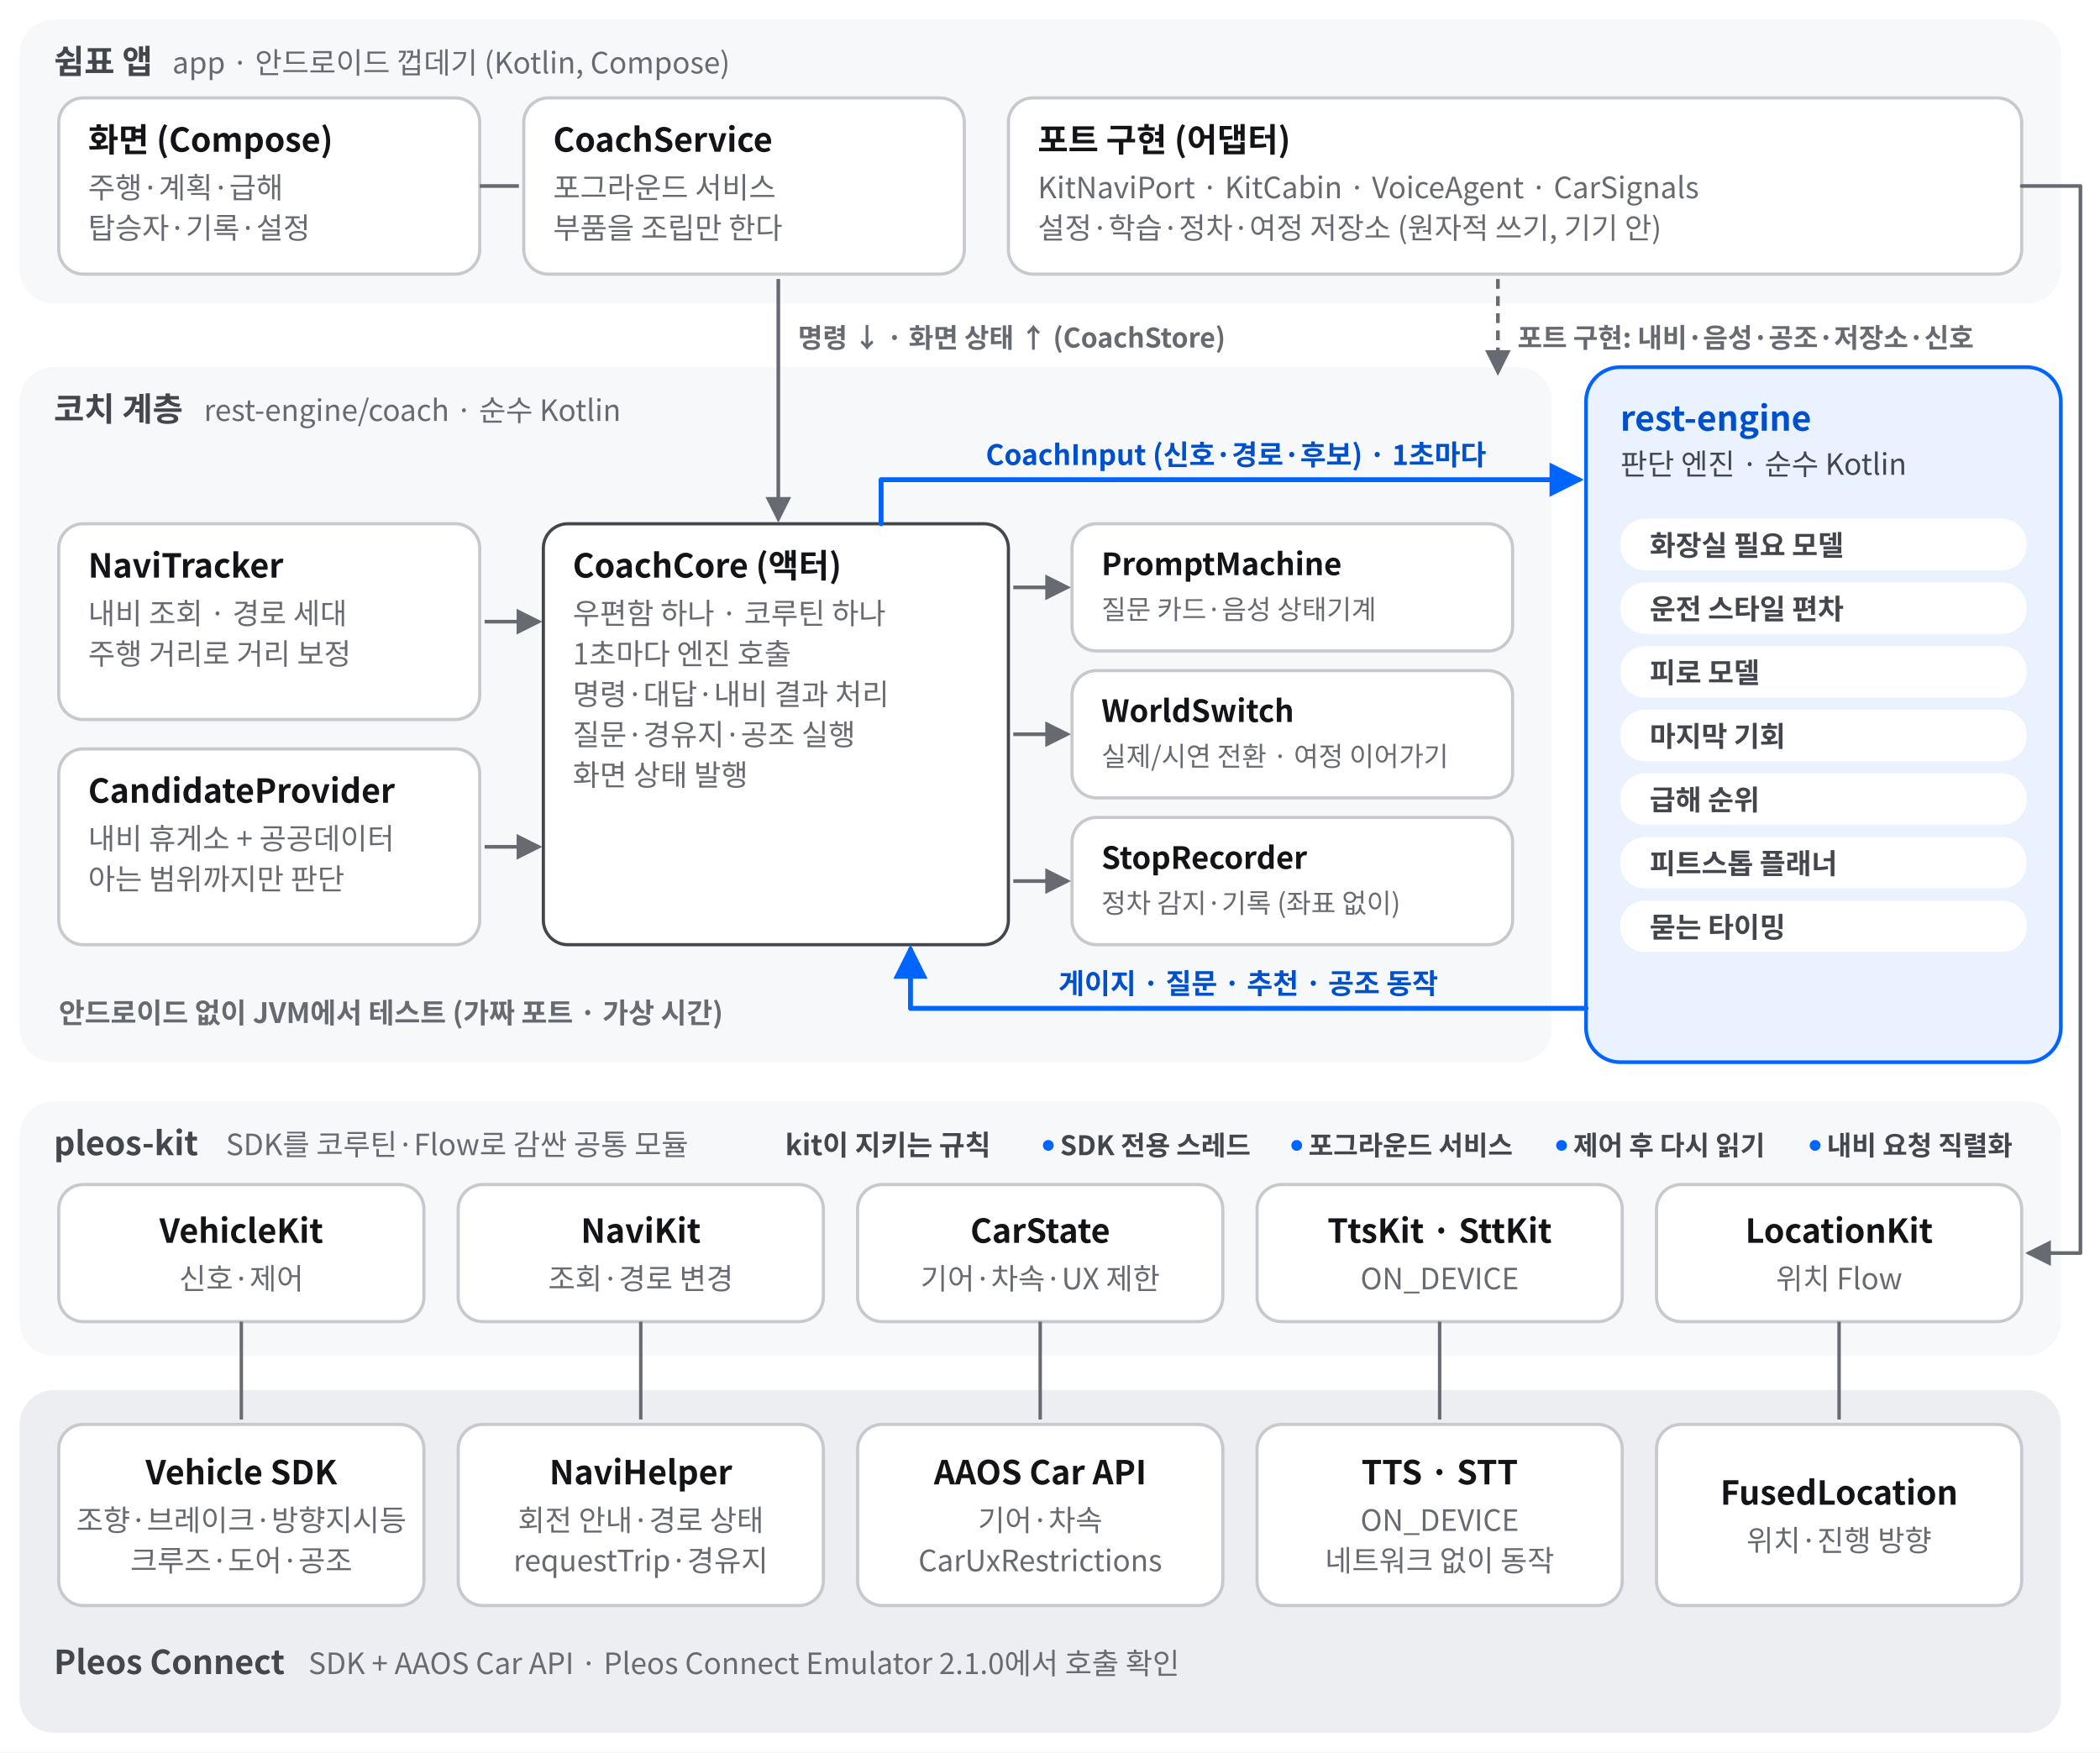
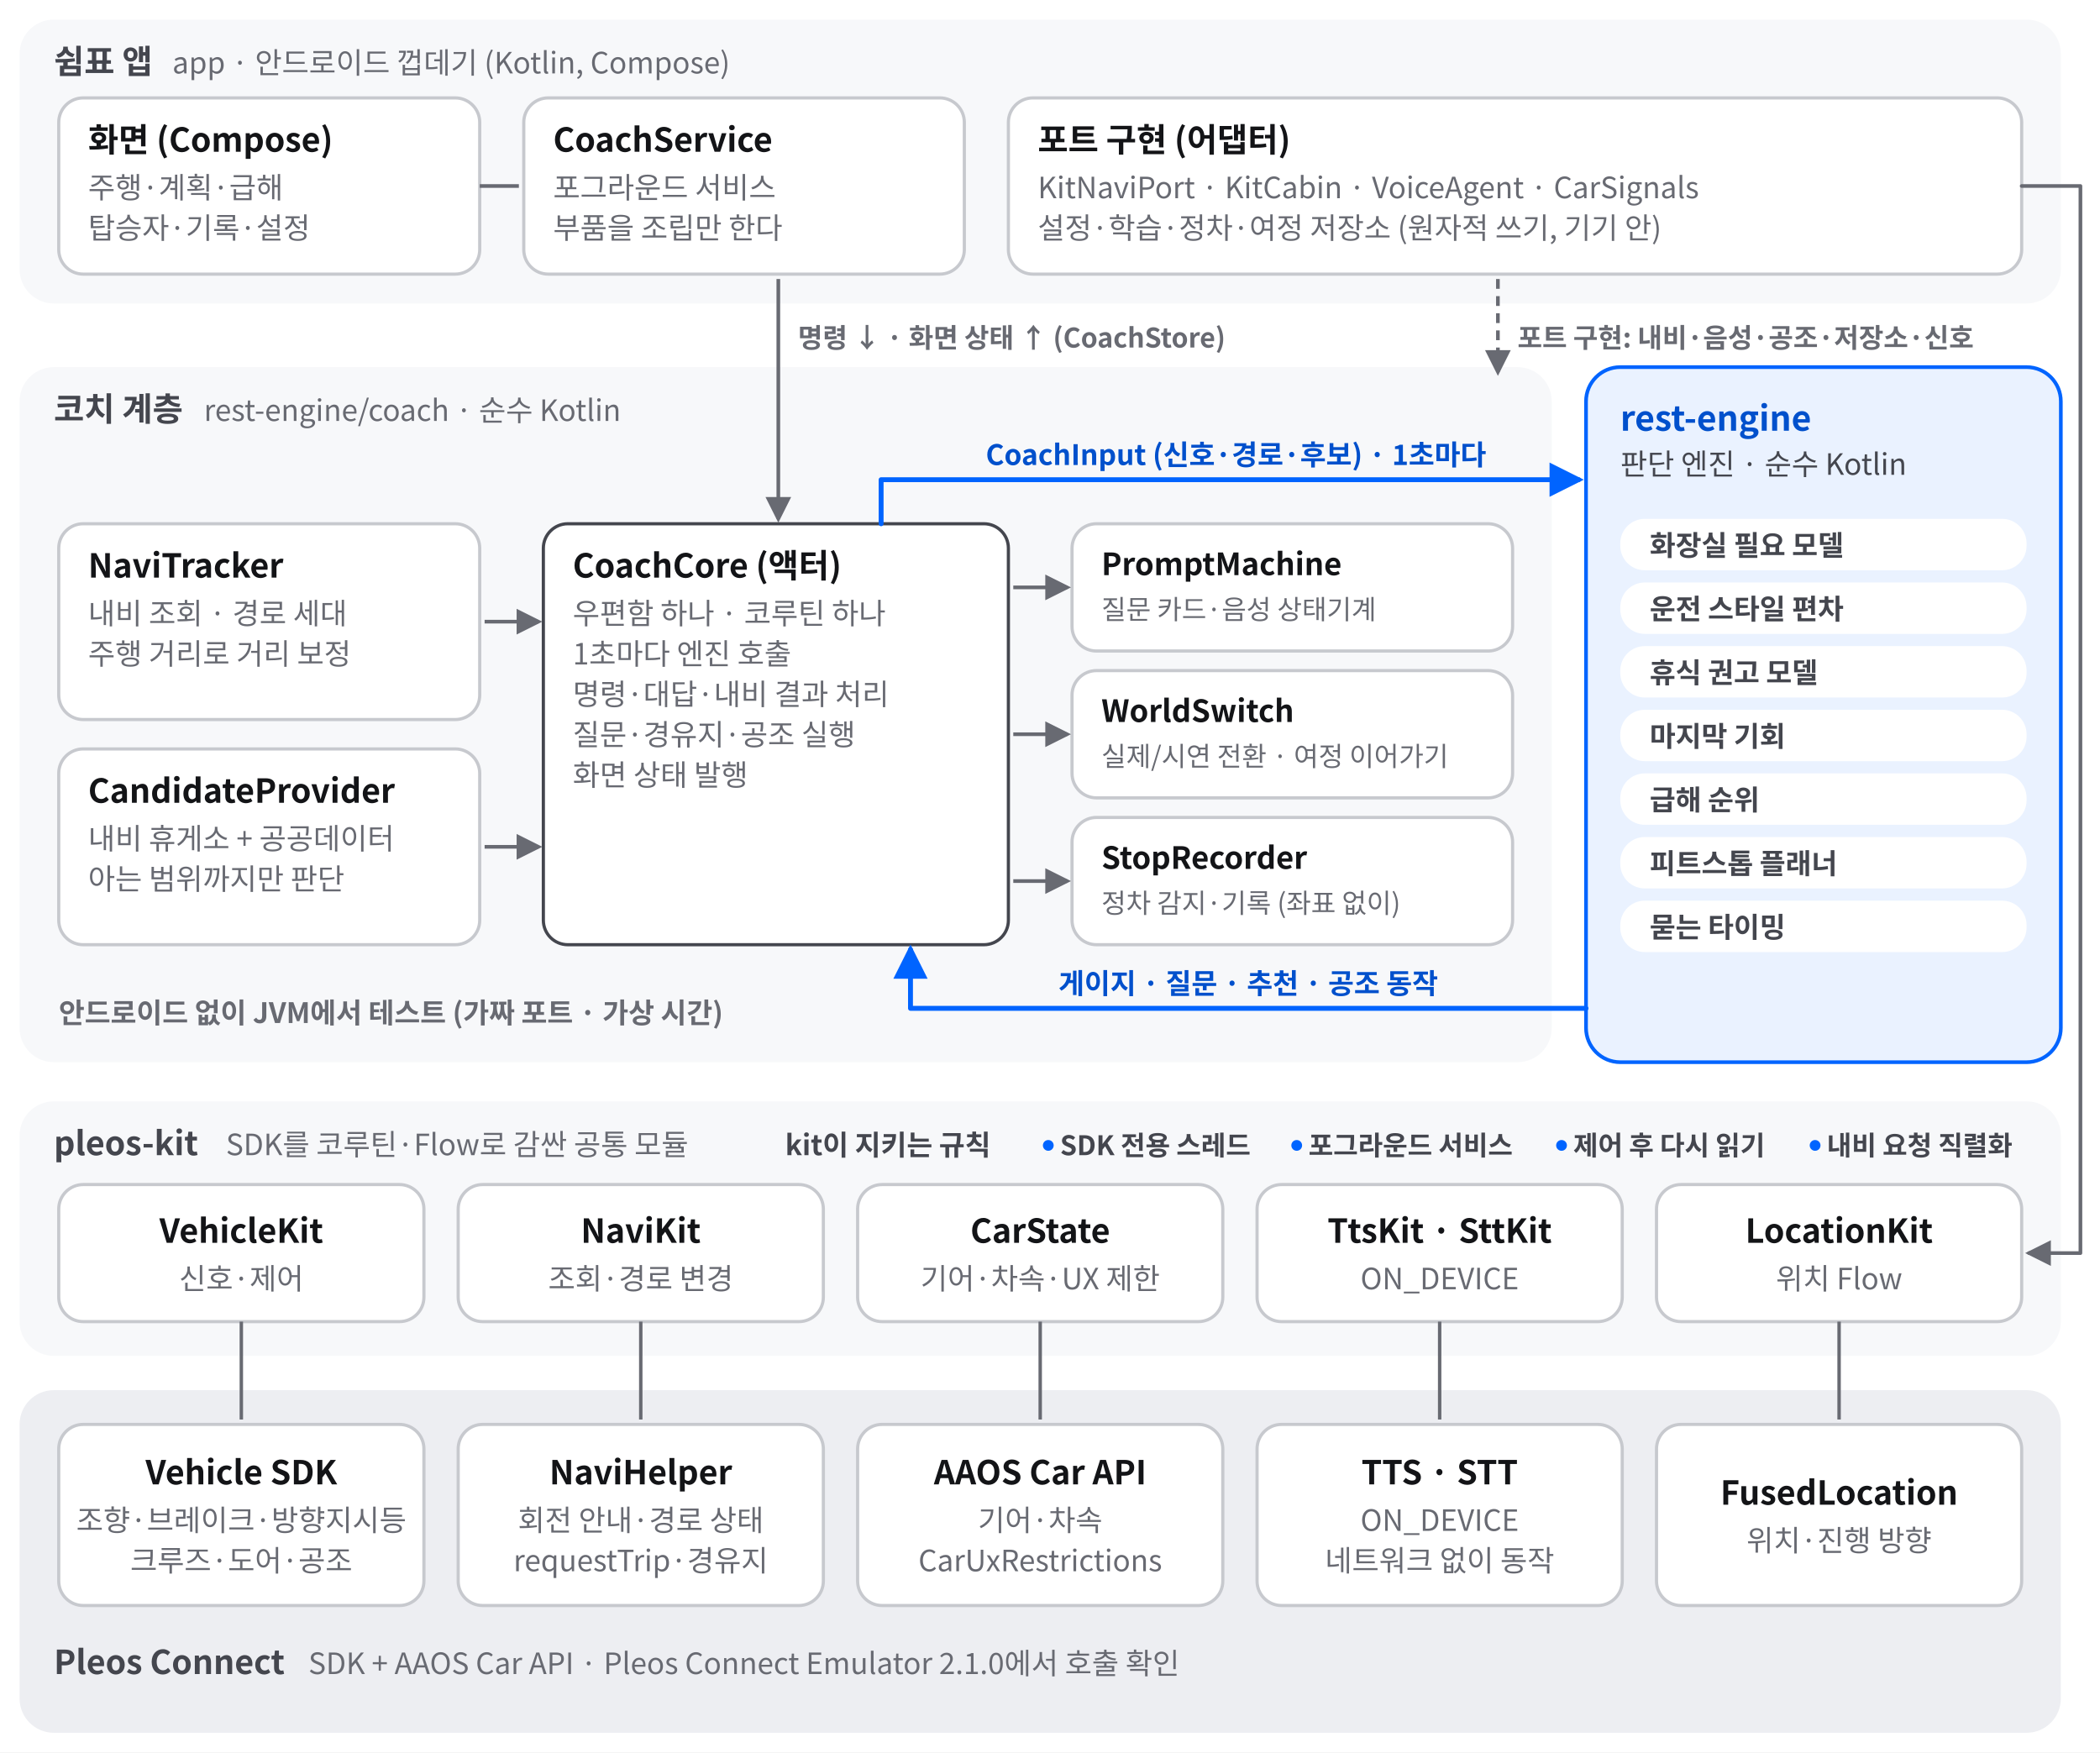
<svg xmlns="http://www.w3.org/2000/svg" width="858" height="716" viewBox="0 0 858 716" font-family="Pretendard, 'Noto Sans CJK KR', NanumGothic, sans-serif">
  <defs>
    <marker id="arrA" viewBox="0 0 10 10" refX="8.5" refY="5" markerWidth="7" markerHeight="7" orient="auto">
      <path d="M0,0 L10,5 L0,10 z" fill="#0064FF" />
    </marker>
    <marker id="arrG" viewBox="0 0 10 10" refX="8.5" refY="5" markerWidth="7" markerHeight="7" orient="auto">
      <path d="M0,0 L10,5 L0,10 z" fill="#686A72" />
    </marker>
    <marker id="arrK" viewBox="0 0 10 10" refX="8.5" refY="5" markerWidth="7" markerHeight="7" orient="auto">
      <path d="M0,0 L10,5 L0,10 z" fill="#44464E" />
    </marker>
  </defs>
  <rect width="858" height="716" fill="#FFFFFF" />
  <rect x="8.0" y="8.0" width="834.0" height="116.0" rx="14.0" fill="#F7F8FA" />
  <text x="22.0" y="30.0" font-size="13.5" font-weight="800" fill="#44464E" text-anchor="start">쉼표 앱</text>
  <text x="70.4" y="30.0" font-size="12.0" font-weight="500" fill="#686A72" text-anchor="start">app · 안드로이드 껍데기 (Kotlin, Compose)</text>
  <rect x="24.0" y="40.0" width="172.0" height="72.0" rx="10.0" fill="#FFFFFF" stroke="#C7C9CE" stroke-width="1.3" />
  <text x="36.0" y="62.0" font-size="13.5" font-weight="800" fill="#131417" text-anchor="start">화면 (Compose)</text>
  <text x="36.0" y="81.0" font-size="12.0" font-weight="500" fill="#686A72" text-anchor="start">주행·계획·급해</text>
  <text x="36.0" y="97.5" font-size="12.0" font-weight="500" fill="#686A72" text-anchor="start">탑승자·기록·설정</text>
  <rect x="214.0" y="40.0" width="180.0" height="72.0" rx="10.0" fill="#FFFFFF" stroke="#C7C9CE" stroke-width="1.3" />
  <text x="226.0" y="62.0" font-size="13.5" font-weight="800" fill="#131417" text-anchor="start">CoachService</text>
  <text x="226.0" y="81.0" font-size="12.0" font-weight="500" fill="#686A72" text-anchor="start">포그라운드 서비스</text>
  <text x="226.0" y="97.5" font-size="12.0" font-weight="500" fill="#686A72" text-anchor="start">부품을 조립만 한다</text>
  <rect x="412.0" y="40.0" width="414.0" height="72.0" rx="10.0" fill="#FFFFFF" stroke="#C7C9CE" stroke-width="1.3" />
  <text x="424.0" y="62.0" font-size="13.5" font-weight="800" fill="#131417" text-anchor="start">포트 구현 (어댑터)</text>
  <text x="424.0" y="81.0" font-size="12.0" font-weight="500" fill="#686A72" text-anchor="start">KitNaviPort · KitCabin · VoiceAgent · CarSignals</text>
  <text x="424.0" y="97.5" font-size="12.0" font-weight="500" fill="#686A72" text-anchor="start">설정·학습·정차·여정 저장소 (원자적 쓰기, 기기 안)</text>
  <line x1="196.0" y1="76.0" x2="212.0" y2="76.0" stroke="#686A72" stroke-width="1.5" stroke-linecap="butt" />
  <rect x="8.0" y="150.0" width="626.0" height="284.0" rx="14.0" fill="#F7F8FA" />
  <text x="22.0" y="172.0" font-size="13.5" font-weight="800" fill="#44464E" text-anchor="start">코치 계층</text>
  <text x="83.3" y="172.0" font-size="12.0" font-weight="500" fill="#686A72" text-anchor="start">rest-engine/coach · 순수 Kotlin</text>
  <rect x="24.0" y="214.0" width="172.0" height="80.0" rx="10.0" fill="#FFFFFF" stroke="#C7C9CE" stroke-width="1.3" />
  <text x="36.0" y="236.0" font-size="13.5" font-weight="800" fill="#131417" text-anchor="start">NaviTracker</text>
  <text x="36.0" y="255.0" font-size="12.0" font-weight="500" fill="#686A72" text-anchor="start">내비 조회 · 경로 세대</text>
  <text x="36.0" y="271.5" font-size="12.0" font-weight="500" fill="#686A72" text-anchor="start">주행 거리로 거리 보정</text>
  <rect x="24.0" y="306.0" width="172.0" height="80.0" rx="10.0" fill="#FFFFFF" stroke="#C7C9CE" stroke-width="1.3" />
  <text x="36.0" y="328.0" font-size="13.5" font-weight="800" fill="#131417" text-anchor="start">CandidateProvider</text>
  <text x="36.0" y="347.0" font-size="12.0" font-weight="500" fill="#686A72" text-anchor="start">내비 휴게소 + 공공데이터</text>
  <text x="36.0" y="363.5" font-size="12.0" font-weight="500" fill="#686A72" text-anchor="start">아는 범위까지만 판단</text>
  <rect x="222.0" y="214.0" width="190.0" height="172.0" rx="10.0" fill="#FFFFFF" stroke="#44464E" stroke-width="1.3" />
  <text x="234.0" y="236.0" font-size="13.5" font-weight="800" fill="#131417" text-anchor="start">CoachCore (액터)</text>
  <text x="234.0" y="255.0" font-size="12.0" font-weight="500" fill="#686A72" text-anchor="start">우편함 하나 · 코루틴 하나</text>
  <text x="234.0" y="271.5" font-size="12.0" font-weight="500" fill="#686A72" text-anchor="start">1초마다 엔진 호출</text>
  <text x="234.0" y="288.0" font-size="12.0" font-weight="500" fill="#686A72" text-anchor="start">명령·대답·내비 결과 처리</text>
  <text x="234.0" y="304.5" font-size="12.0" font-weight="500" fill="#686A72" text-anchor="start">질문·경유지·공조 실행</text>
  <text x="234.0" y="321.0" font-size="12.0" font-weight="500" fill="#686A72" text-anchor="start">화면 상태 발행</text>
  <rect x="438.0" y="214.0" width="180.0" height="52.0" rx="10.0" fill="#FFFFFF" stroke="#C7C9CE" stroke-width="1.3" />
  <text x="450.0" y="235.0" font-size="12.5" font-weight="800" fill="#131417" text-anchor="start">PromptMachine</text>
  <text x="450.0" y="253.0" font-size="11.0" font-weight="500" fill="#686A72" text-anchor="start">질문 카드·음성 상태기계</text>
  <line x1="414.0" y1="240.0" x2="436.0" y2="240.0" stroke="#686A72" stroke-width="1.5" stroke-linecap="butt" marker-end="url(#arrG)" />
  <rect x="438.0" y="274.0" width="180.0" height="52.0" rx="10.0" fill="#FFFFFF" stroke="#C7C9CE" stroke-width="1.3" />
  <text x="450.0" y="295.0" font-size="12.5" font-weight="800" fill="#131417" text-anchor="start">WorldSwitch</text>
  <text x="450.0" y="313.0" font-size="11.0" font-weight="500" fill="#686A72" text-anchor="start">실제/시연 전환 · 여정 이어가기</text>
  <line x1="414.0" y1="300.0" x2="436.0" y2="300.0" stroke="#686A72" stroke-width="1.5" stroke-linecap="butt" marker-end="url(#arrG)" />
  <rect x="438.0" y="334.0" width="180.0" height="52.0" rx="10.0" fill="#FFFFFF" stroke="#C7C9CE" stroke-width="1.3" />
  <text x="450.0" y="355.0" font-size="12.5" font-weight="800" fill="#131417" text-anchor="start">StopRecorder</text>
  <text x="450.0" y="373.0" font-size="11.0" font-weight="500" fill="#686A72" text-anchor="start">정차 감지·기록 (좌표 없이)</text>
  <line x1="414.0" y1="360.0" x2="436.0" y2="360.0" stroke="#686A72" stroke-width="1.5" stroke-linecap="butt" marker-end="url(#arrG)" />
  <line x1="198.0" y1="254.0" x2="220.0" y2="254.0" stroke="#686A72" stroke-width="1.5" stroke-linecap="butt" marker-end="url(#arrG)" />
  <line x1="198.0" y1="346.0" x2="220.0" y2="346.0" stroke="#686A72" stroke-width="1.5" stroke-linecap="butt" marker-end="url(#arrG)" />
  <text x="24.0" y="418.0" font-size="11.5" font-weight="600" fill="#686A72" text-anchor="start">안드로이드 없이 JVM에서 테스트 (가짜 포트 · 가상 시간)</text>
  <line x1="318.0" y1="114.0" x2="318.0" y2="212.0" stroke="#686A72" stroke-width="1.5" stroke-linecap="butt" marker-end="url(#arrG)" />
  <text x="326.0" y="142.0" font-size="11.0" font-weight="600" fill="#686A72" text-anchor="start">명령 ↓ · 화면 상태 ↑ (CoachStore)</text>
  <line x1="612.0" y1="114.0" x2="612.0" y2="152.0" stroke="#686A72" stroke-width="1.5" stroke-linecap="butt" stroke-dasharray="4 3" marker-end="url(#arrG)" />
  <text x="620.0" y="142.0" font-size="11.0" font-weight="600" fill="#686A72" text-anchor="start">포트 구현: 내비·음성·공조·저장소·신호</text>
  <rect x="648.0" y="150.0" width="194.0" height="284.0" rx="14.0" fill="#EAF2FF" stroke="#0064FF" stroke-width="1.5" />
  <text x="662.0" y="176.0" font-size="14.0" font-weight="800" fill="#0050CC" text-anchor="start">rest-engine</text>
  <text x="662.0" y="194.0" font-size="12.0" font-weight="500" fill="#44464E" text-anchor="start">판단 엔진 · 순수 Kotlin</text>
  <rect x="662.0" y="212.0" width="166.0" height="21.0" rx="10.0" fill="#FFFFFF" />
  <text x="674.0" y="227.0" font-size="11.5" font-weight="600" fill="#44464E" text-anchor="start">화장실 필요 모델</text>
  <rect x="662.0" y="238.0" width="166.0" height="21.0" rx="10.0" fill="#FFFFFF" />
  <text x="674.0" y="253.0" font-size="11.5" font-weight="600" fill="#44464E" text-anchor="start">운전 스타일 편차</text>
  <rect x="662.0" y="264.0" width="166.0" height="21.0" rx="10.0" fill="#FFFFFF" />
-   <text x="674.0" y="279.0" font-size="11.5" font-weight="600" fill="#44464E" text-anchor="start">피로 모델</text>
+   <text x="674.0" y="279.0" font-size="11.5" font-weight="600" fill="#44464E" text-anchor="start">휴식 권고 모델</text>
  <rect x="662.0" y="290.0" width="166.0" height="21.0" rx="10.0" fill="#FFFFFF" />
  <text x="674.0" y="305.0" font-size="11.5" font-weight="600" fill="#44464E" text-anchor="start">마지막 기회</text>
  <rect x="662.0" y="316.0" width="166.0" height="21.0" rx="10.0" fill="#FFFFFF" />
  <text x="674.0" y="331.0" font-size="11.5" font-weight="600" fill="#44464E" text-anchor="start">급해 순위</text>
  <rect x="662.0" y="342.0" width="166.0" height="21.0" rx="10.0" fill="#FFFFFF" />
  <text x="674.0" y="357.0" font-size="11.5" font-weight="600" fill="#44464E" text-anchor="start">피트스톱 플래너</text>
  <rect x="662.0" y="368.0" width="166.0" height="21.0" rx="10.0" fill="#FFFFFF" />
  <text x="674.0" y="383.0" font-size="11.5" font-weight="600" fill="#44464E" text-anchor="start">묻는 타이밍</text>
  <path d="M 360 214 L 360 196 L 645 196" fill="none" stroke="#0064FF" stroke-width="2.0" stroke-linecap="round" stroke-linejoin="round" marker-end="url(#arrA)" />
  <text x="505.0" y="190.0" font-size="11.5" font-weight="700" fill="#0050CC" text-anchor="middle">CoachInput (신호·경로·후보) · 1초마다</text>
  <path d="M 648 412 L 372 412 L 372 388" fill="none" stroke="#0064FF" stroke-width="2.0" stroke-linecap="round" stroke-linejoin="round" marker-end="url(#arrA)" />
  <text x="510.0" y="406.0" font-size="11.5" font-weight="700" fill="#0050CC" text-anchor="middle">게이지 · 질문 · 추천 · 공조 동작</text>
  <rect x="8.0" y="450.0" width="834.0" height="104.0" rx="14.0" fill="#F7F8FA" />
  <text x="22.0" y="472.0" font-size="13.5" font-weight="800" fill="#44464E" text-anchor="start">pleos-kit</text>
  <text x="92.3" y="472.0" font-size="12.0" font-weight="500" fill="#686A72" text-anchor="start">SDK를 코루틴·Flow로 감싼 공통 모듈</text>
  <rect x="24.0" y="484.0" width="149.2" height="56.0" rx="10.0" fill="#FFFFFF" stroke="#C7C9CE" stroke-width="1.3" />
  <text x="98.6" y="507.8" font-size="13.5" font-weight="800" fill="#131417" text-anchor="middle">VehicleKit</text>
  <text x="98.6" y="526.8" font-size="12.0" font-weight="500" fill="#686A72" text-anchor="middle">신호·제어</text>
  <rect x="187.2" y="484.0" width="149.2" height="56.0" rx="10.0" fill="#FFFFFF" stroke="#C7C9CE" stroke-width="1.3" />
  <text x="261.8" y="507.8" font-size="13.5" font-weight="800" fill="#131417" text-anchor="middle">NaviKit</text>
  <text x="261.8" y="526.8" font-size="12.0" font-weight="500" fill="#686A72" text-anchor="middle">조회·경로 변경</text>
  <rect x="350.4" y="484.0" width="149.2" height="56.0" rx="10.0" fill="#FFFFFF" stroke="#C7C9CE" stroke-width="1.3" />
  <text x="425.0" y="507.8" font-size="13.5" font-weight="800" fill="#131417" text-anchor="middle">CarState</text>
  <text x="425.0" y="526.8" font-size="12.0" font-weight="500" fill="#686A72" text-anchor="middle">기어·차속·UX 제한</text>
  <rect x="513.6" y="484.0" width="149.2" height="56.0" rx="10.0" fill="#FFFFFF" stroke="#C7C9CE" stroke-width="1.3" />
  <text x="588.2" y="507.8" font-size="13.5" font-weight="800" fill="#131417" text-anchor="middle">TtsKit · SttKit</text>
  <text x="588.2" y="526.8" font-size="12.0" font-weight="500" fill="#686A72" text-anchor="middle">ON_DEVICE</text>
  <rect x="676.8" y="484.0" width="149.2" height="56.0" rx="10.0" fill="#FFFFFF" stroke="#C7C9CE" stroke-width="1.3" />
  <text x="751.4" y="507.8" font-size="13.5" font-weight="800" fill="#131417" text-anchor="middle">LocationKit</text>
  <text x="751.4" y="526.8" font-size="12.0" font-weight="500" fill="#686A72" text-anchor="middle">위치 Flow</text>
  <text x="320.8" y="472.0" font-size="11.5" font-weight="800" fill="#44464E" text-anchor="start">kit이 지키는 규칙</text>
  <circle cx="428.3" cy="468.0" r="2.2" fill="#0064FF" />
  <text x="433.1" y="472.0" font-size="11.0" font-weight="600" fill="#44464E" text-anchor="start">SDK 전용 스레드</text>
  <circle cx="529.8" cy="468.0" r="2.2" fill="#0064FF" />
  <text x="534.6" y="472.0" font-size="11.0" font-weight="600" fill="#44464E" text-anchor="start">포그라운드 서비스</text>
  <circle cx="638.0" cy="468.0" r="2.2" fill="#0064FF" />
  <text x="642.8" y="472.0" font-size="11.0" font-weight="600" fill="#44464E" text-anchor="start">제어 후 다시 읽기</text>
  <circle cx="741.6" cy="468.0" r="2.2" fill="#0064FF" />
  <text x="746.4" y="472.0" font-size="11.0" font-weight="600" fill="#44464E" text-anchor="start">내비 요청 직렬화</text>
  <path d="M 826 76 L 850 76 L 850 512 L 829 512" fill="none" stroke="#686A72" stroke-width="1.5" stroke-linecap="round" stroke-linejoin="round" marker-end="url(#arrG)" />
  <rect x="8.0" y="568.0" width="834.0" height="140.0" rx="14.0" fill="#EDEEF2" />
  <text x="22.0" y="590.0" font-size="13.5" font-weight="800" fill="#44464E" text-anchor="start" />
  <text x="28.0" y="590.0" font-size="12.0" font-weight="500" fill="#686A72" text-anchor="start" />
  <rect x="24.0" y="582.0" width="149.2" height="74.0" rx="10.0" fill="#FFFFFF" stroke="#C7C9CE" stroke-width="1.3" />
  <text x="98.6" y="606.5" font-size="13.5" font-weight="800" fill="#131417" text-anchor="middle">Vehicle SDK</text>
  <text x="98.6" y="625.5" font-size="12.0" font-weight="500" fill="#686A72" text-anchor="middle">조향·브레이크·방향지시등</text>
  <text x="98.6" y="642.0" font-size="12.0" font-weight="500" fill="#686A72" text-anchor="middle">크루즈·도어·공조</text>
  <rect x="187.2" y="582.0" width="149.2" height="74.0" rx="10.0" fill="#FFFFFF" stroke="#C7C9CE" stroke-width="1.3" />
  <text x="261.8" y="606.5" font-size="13.5" font-weight="800" fill="#131417" text-anchor="middle">NaviHelper</text>
  <text x="261.8" y="625.5" font-size="12.0" font-weight="500" fill="#686A72" text-anchor="middle">회전 안내·경로 상태</text>
  <text x="261.8" y="642.0" font-size="12.0" font-weight="500" fill="#686A72" text-anchor="middle">requestTrip·경유지</text>
  <rect x="350.4" y="582.0" width="149.2" height="74.0" rx="10.0" fill="#FFFFFF" stroke="#C7C9CE" stroke-width="1.3" />
  <text x="425.0" y="606.5" font-size="13.5" font-weight="800" fill="#131417" text-anchor="middle">AAOS Car API</text>
  <text x="425.0" y="625.5" font-size="12.0" font-weight="500" fill="#686A72" text-anchor="middle">기어·차속</text>
  <text x="425.0" y="642.0" font-size="12.0" font-weight="500" fill="#686A72" text-anchor="middle">CarUxRestrictions</text>
  <rect x="513.6" y="582.0" width="149.2" height="74.0" rx="10.0" fill="#FFFFFF" stroke="#C7C9CE" stroke-width="1.3" />
  <text x="588.2" y="606.5" font-size="13.5" font-weight="800" fill="#131417" text-anchor="middle">TTS · STT</text>
  <text x="588.2" y="625.5" font-size="12.0" font-weight="500" fill="#686A72" text-anchor="middle">ON_DEVICE</text>
  <text x="588.2" y="642.0" font-size="12.0" font-weight="500" fill="#686A72" text-anchor="middle">네트워크 없이 동작</text>
  <rect x="676.8" y="582.0" width="149.2" height="74.0" rx="10.0" fill="#FFFFFF" stroke="#C7C9CE" stroke-width="1.3" />
  <text x="751.4" y="614.8" font-size="13.5" font-weight="800" fill="#131417" text-anchor="middle">FusedLocation</text>
  <text x="751.4" y="633.8" font-size="12.0" font-weight="500" fill="#686A72" text-anchor="middle">위치·진행 방향</text>
  <line x1="98.6" y1="540.0" x2="98.6" y2="580.0" stroke="#686A72" stroke-width="1.4" stroke-linecap="butt" />
  <line x1="261.8" y1="540.0" x2="261.8" y2="580.0" stroke="#686A72" stroke-width="1.4" stroke-linecap="butt" />
  <line x1="425.0" y1="540.0" x2="425.0" y2="580.0" stroke="#686A72" stroke-width="1.4" stroke-linecap="butt" />
  <line x1="588.2" y1="540.0" x2="588.2" y2="580.0" stroke="#686A72" stroke-width="1.4" stroke-linecap="butt" />
  <line x1="751.4" y1="540.0" x2="751.4" y2="580.0" stroke="#686A72" stroke-width="1.4" stroke-linecap="butt" />
  <text x="22.0" y="684.0" font-size="13.5" font-weight="800" fill="#44464E" text-anchor="start">Pleos Connect</text>
  <text x="126.0" y="684.0" font-size="12.0" font-weight="500" fill="#686A72" text-anchor="start">SDK + AAOS Car API · Pleos Connect Emulator 2.1.0에서 호출 확인</text>
</svg>
